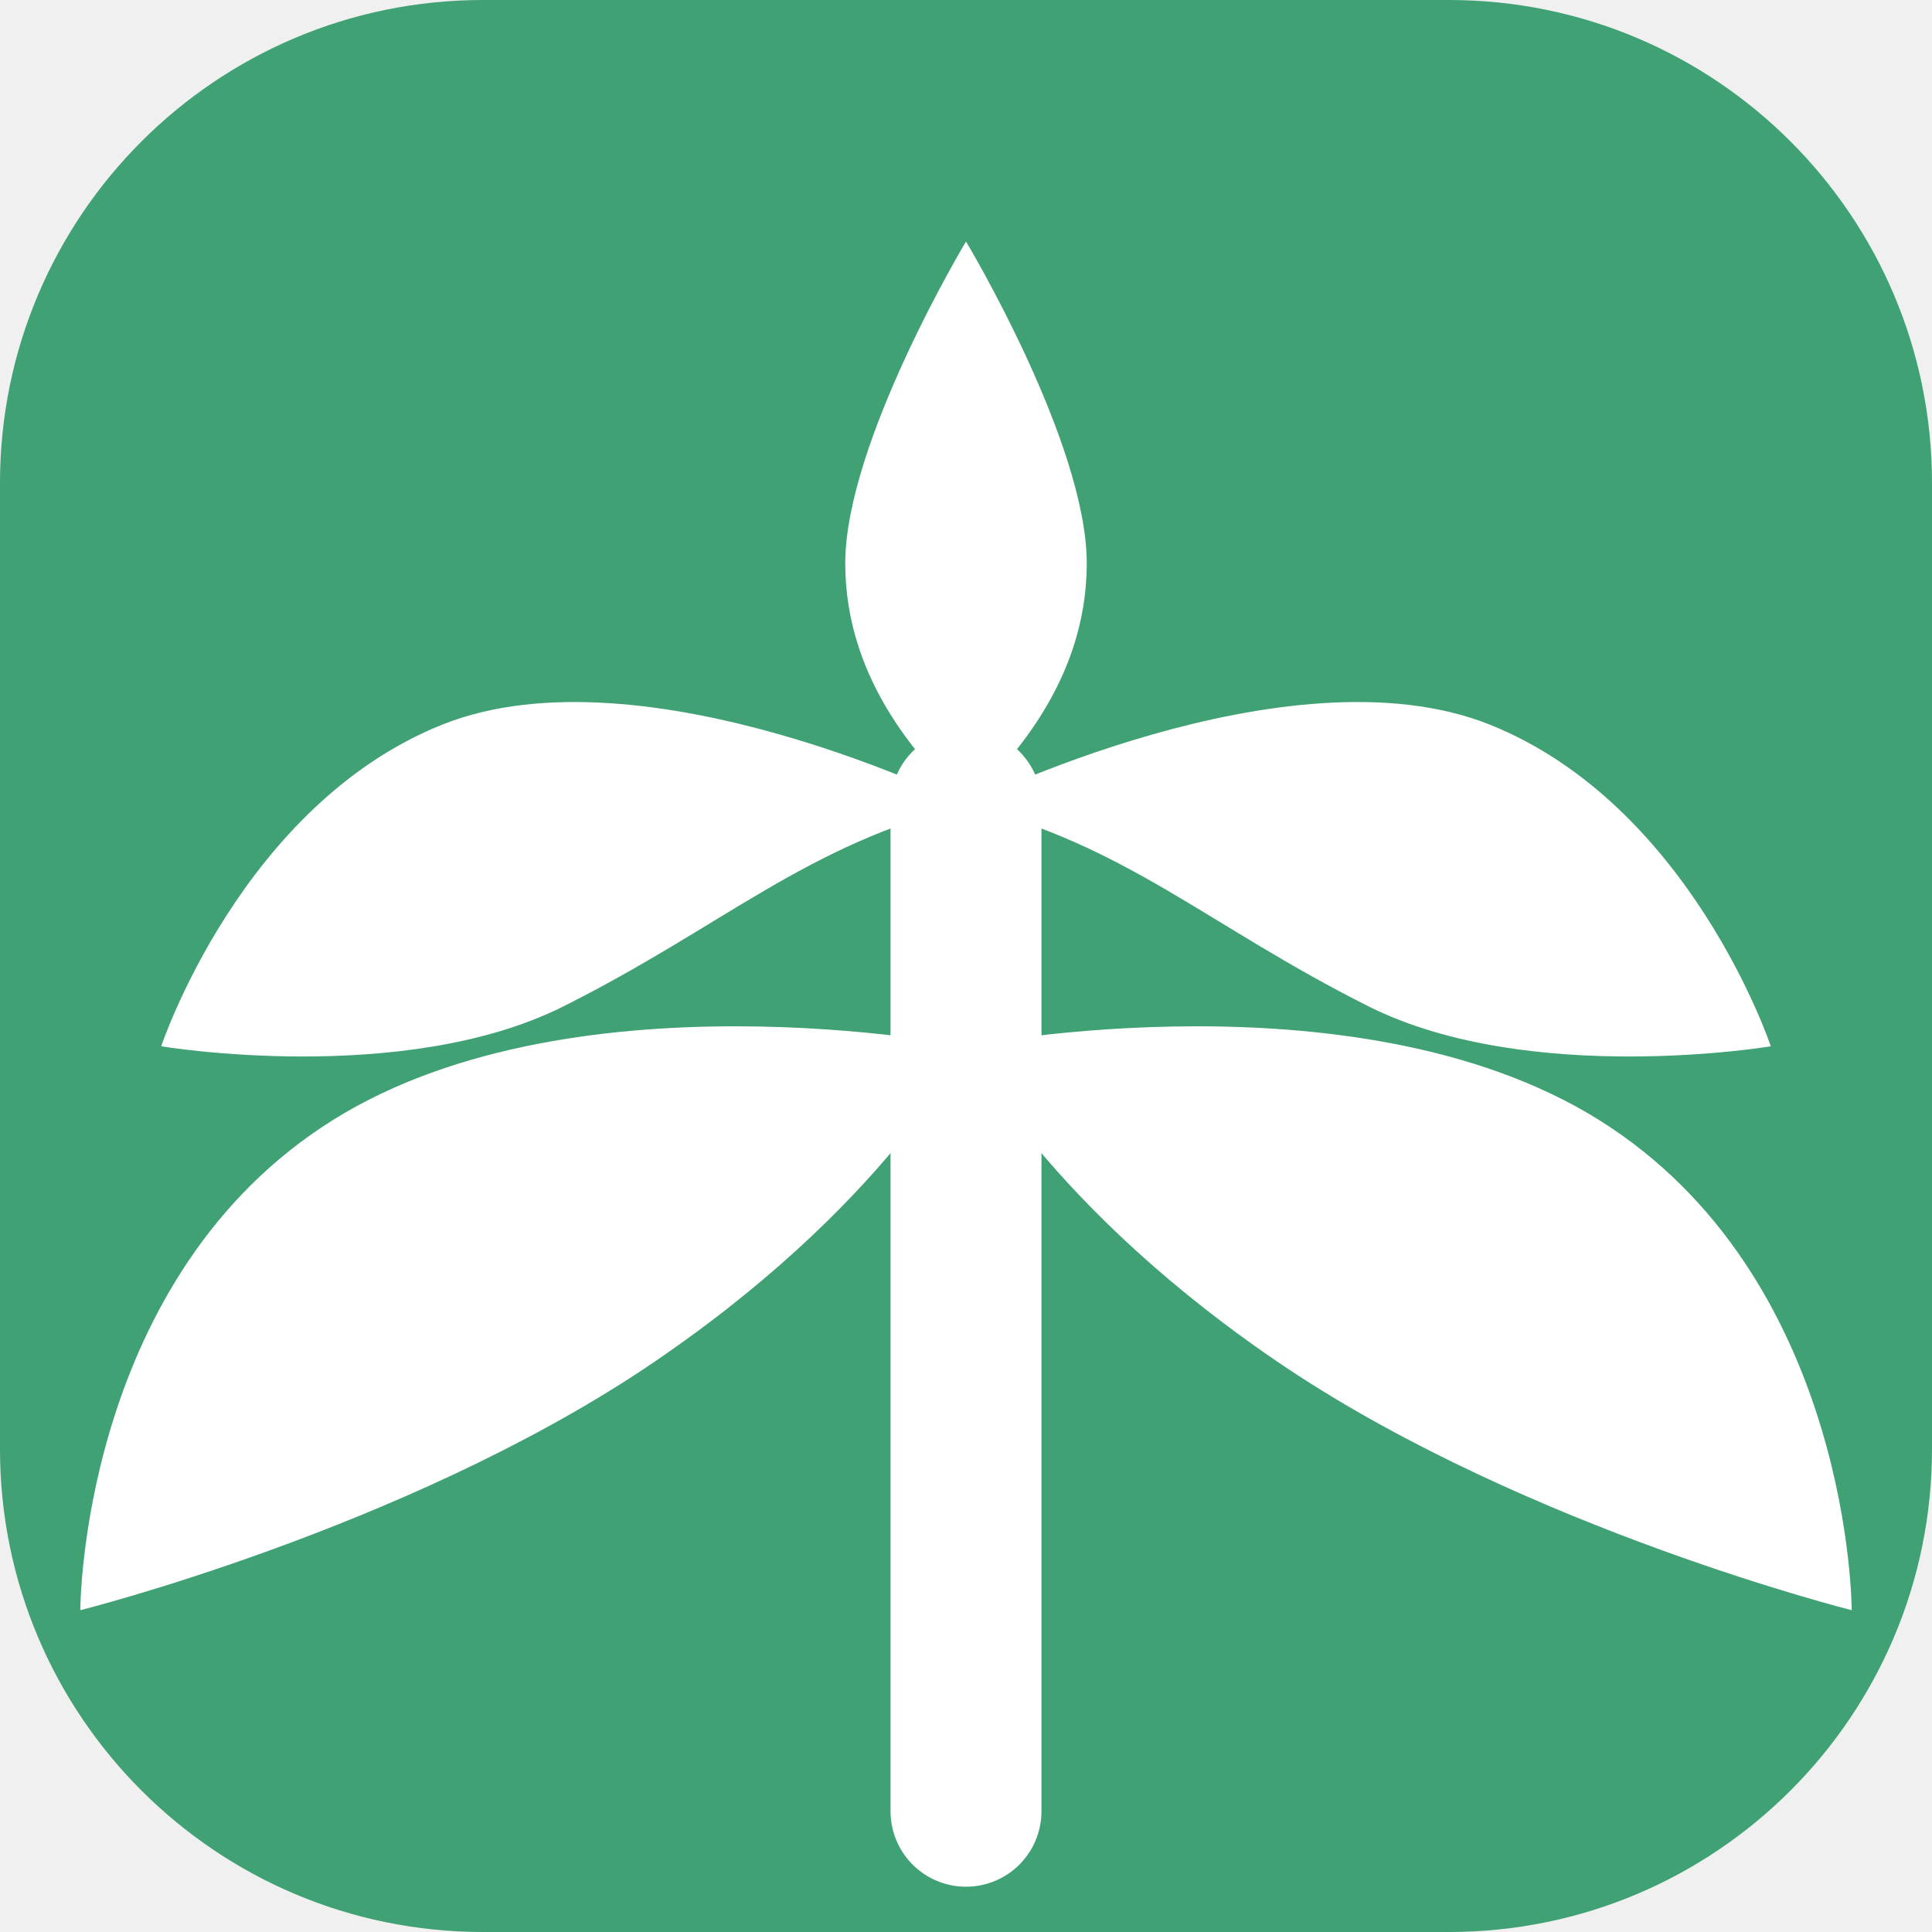
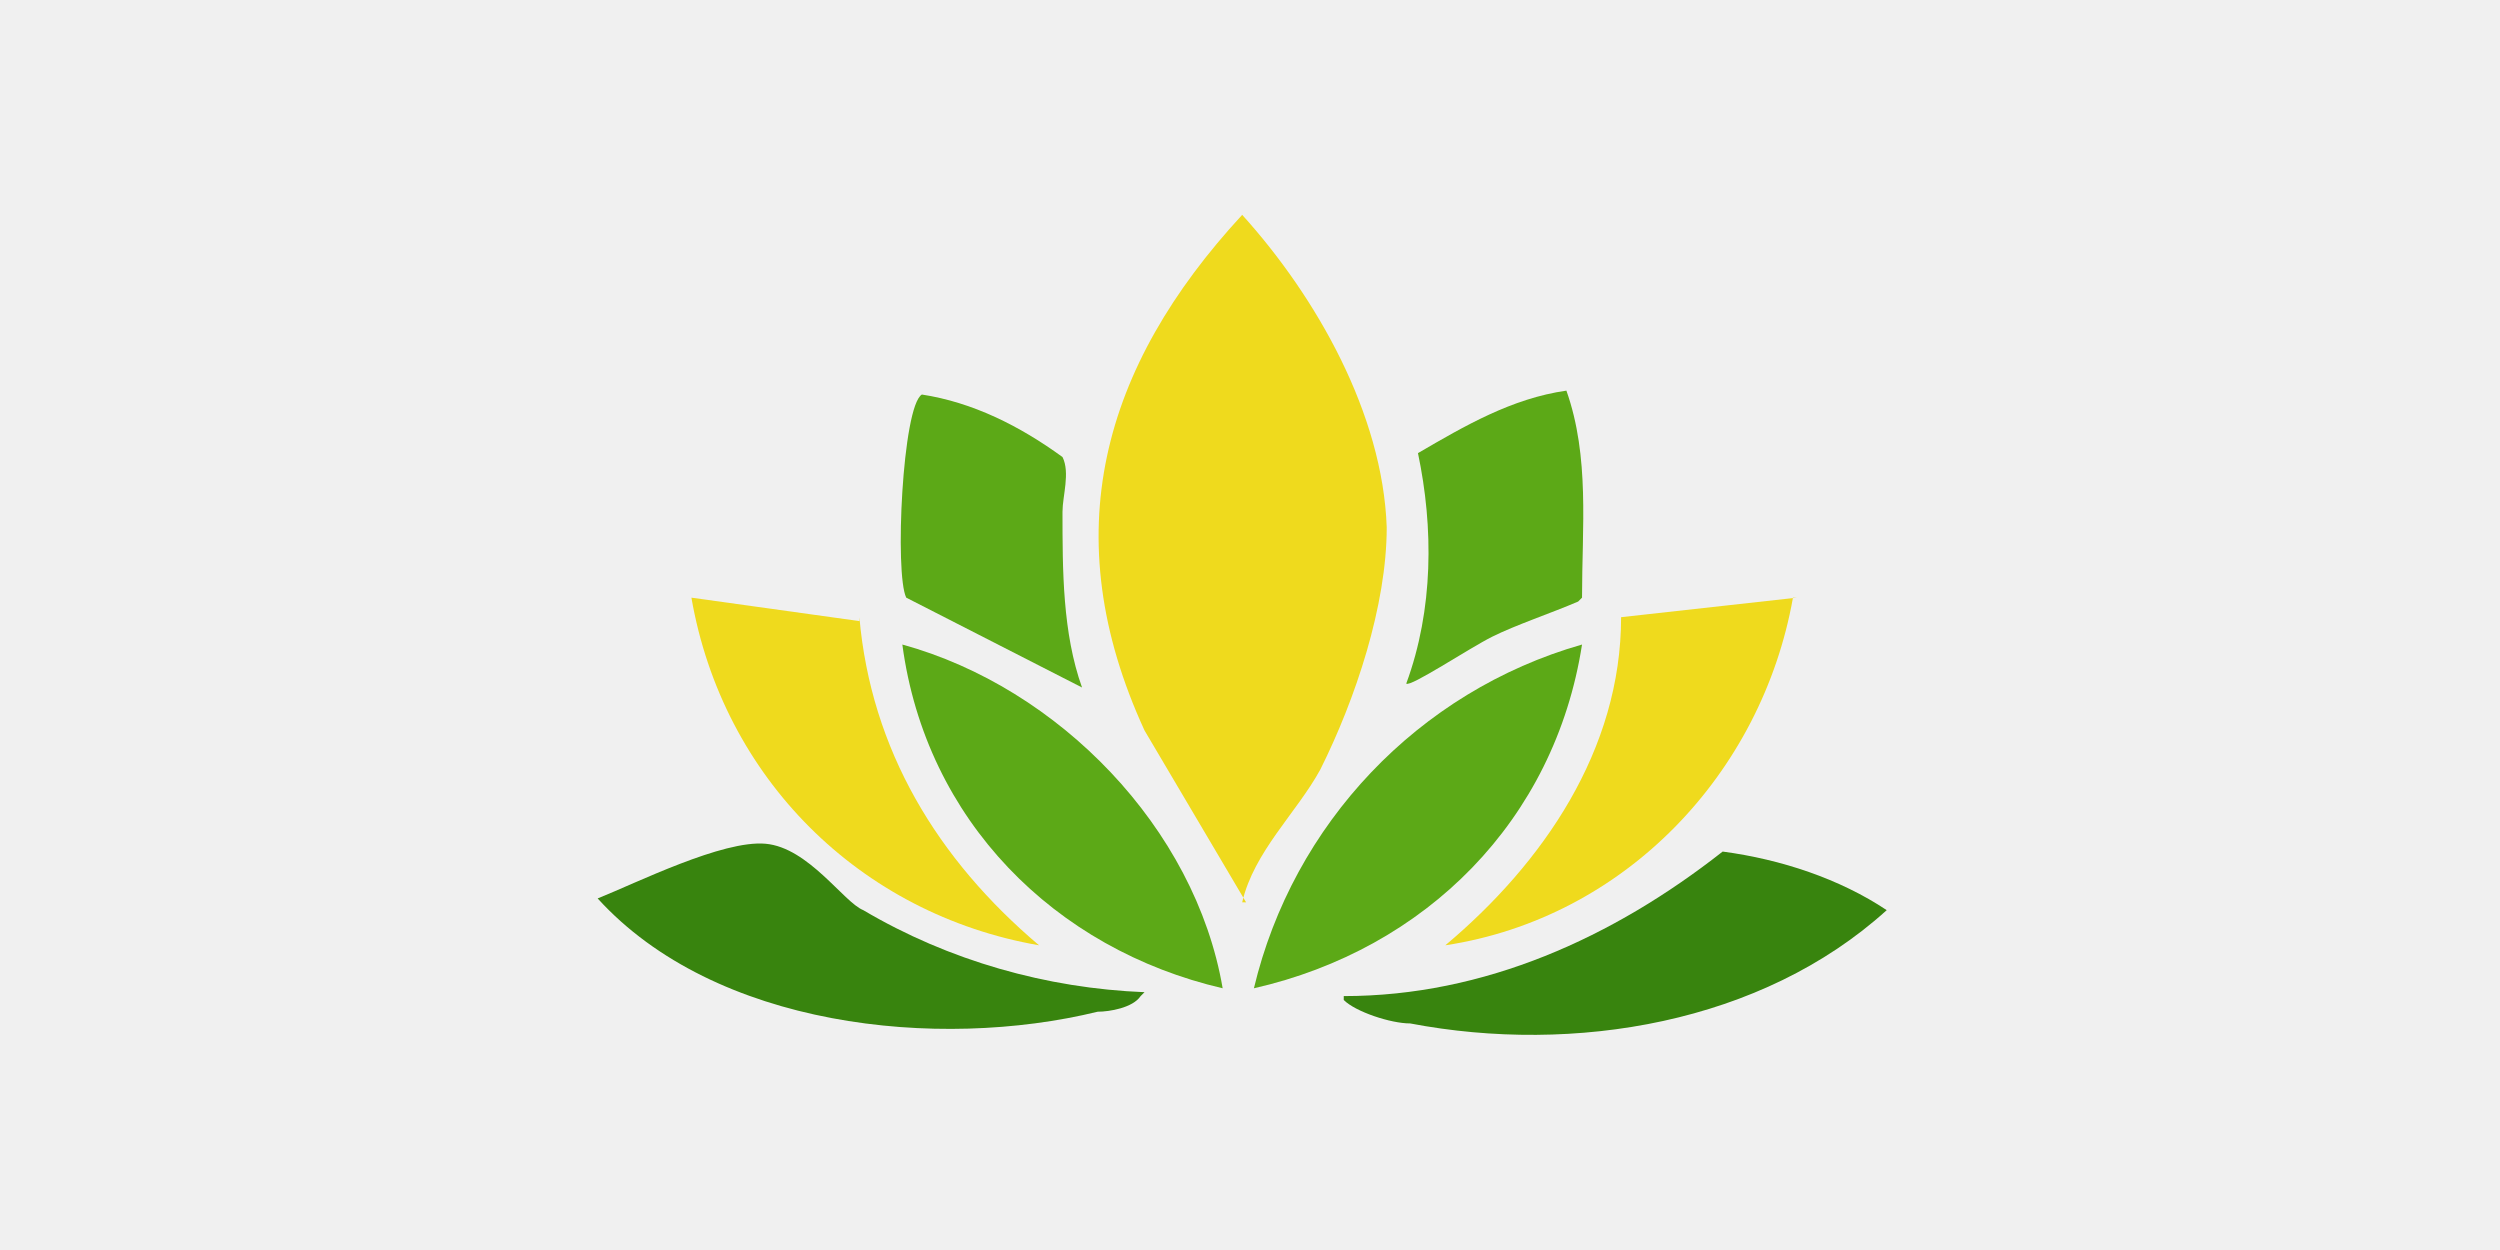
- <svg xmlns="http://www.w3.org/2000/svg" width="32" height="32" viewBox="0 0 32 32" fill="none">
-   <rect width="32" height="32" rx="8" fill="#3FA174" />
-   <path d="M16 4C16 4 14 7.33 14 9.33C14 11.33 15.33 12.67 16 13.33C16.67 12.67 18 11.33 18 9.33C18 7.33 16 4 16 4Z" fill="white" />
-   <path d="M16 13.33C16 13.33 10.67 10.67 7.33 12C4 13.33 2.67 17.33 2.67 17.33C2.67 17.33 6.67 18 9.33 16.67C12 15.33 13.33 14 16 13.33Z" fill="white" />
-   <path d="M16 13.33C16 13.33 21.33 10.67 24.67 12C28 13.33 29.33 17.33 29.33 17.33C29.33 17.33 25.33 18 22.67 16.67C20 15.33 18.67 14 16 13.33Z" fill="white" />
-   <path d="M16 17.33C16 17.33 9.33 16 5.33 18.67C1.33 21.33 1.33 26.67 1.33 26.67C1.33 26.67 6.67 25.33 10.67 22.67C14.67 20 16 17.33 16 17.33Z" fill="white" />
-   <path d="M16 17.33C16 17.33 22.67 16 26.67 18.67C30.67 21.33 30.67 26.67 30.67 26.67C30.67 26.67 25.33 25.33 21.33 22.67C17.33 20 16 17.33 16 17.33Z" fill="white" />
-   <path d="M16 13.33V30" stroke="white" stroke-width="2.5" stroke-linecap="round" />
+ <svg xmlns="http://www.w3.org/2000/svg" id="Camada_1" version="1.1" viewBox="0 0 64 32">
+   <defs>
+     <style>
+       .st0 {
+         fill: #38840e;
+       }
+ 
+       .st1 {
+         fill: #efda1d;
+       }
+ 
+       .st2 {
+         fill: #5ca917;
+       }
+     </style>
+   </defs>
+   <path class="st1" d="M31.9,23.1l-2.6-4.4c-2.3-5-1.1-9.3,2.5-13.2,1.9,2.1,3.6,5.1,3.7,8,0,2-.8,4.4-1.7,6.2-.6,1.1-1.7,2.1-2,3.4Z" />
+   <path class="st2" d="M40.5,16.5c-.7,4.5-4,7.8-8.4,8.8,1-4.2,4.2-7.6,8.4-8.8Z" />
+   <path class="st2" d="M31.3,25.3c-4.3-1-7.6-4.3-8.2-8.8,4,1.1,7.5,4.7,8.2,8.8Z" />
+   <path class="st0" d="M34.4,25.5c3.6,0,6.9-1.5,9.7-3.7,1.5.2,3,.7,4.2,1.5-3.2,2.9-8,3.7-12.2,2.9-.5,0-1.4-.3-1.7-.6Z" />
+   <path class="st1" d="M45.9,15.3c-.8,4.5-4.3,8.2-8.9,8.9,2.5-2.1,4.5-5,4.5-8.4l4.5-.5Z" />
+   <path class="st0" d="M29.2,25.5c-.2.3-.8.4-1.1.4-4.1,1-9.8.4-12.8-2.9,1-.4,3.2-1.5,4.3-1.4s2,1.5,2.5,1.7c2.2,1.3,4.7,2,7.2,2.1Z" />
+   <path class="st1" d="M22,15.8c.3,3.4,2,6.2,4.6,8.4-4.6-.8-8.1-4.3-8.9-8.9l4.3.6Z" />
+   <path class="st2" d="M27.7,17.6l-4.5-2.3c-.3-.6-.1-4.9.4-5.2,1.3.2,2.5.8,3.6,1.6.2.4,0,1,0,1.4,0,1.5,0,3.1.5,4.5Z" />
+   <path class="st2" d="M40.4,15.4c-.7.3-1.6.6-2.2.9s-2.1,1.3-2.2,1.2c.7-1.9.7-4,.3-5.9,1.2-.7,2.4-1.4,3.8-1.6.6,1.7.4,3.5.4,5.3Z" />
</svg>
